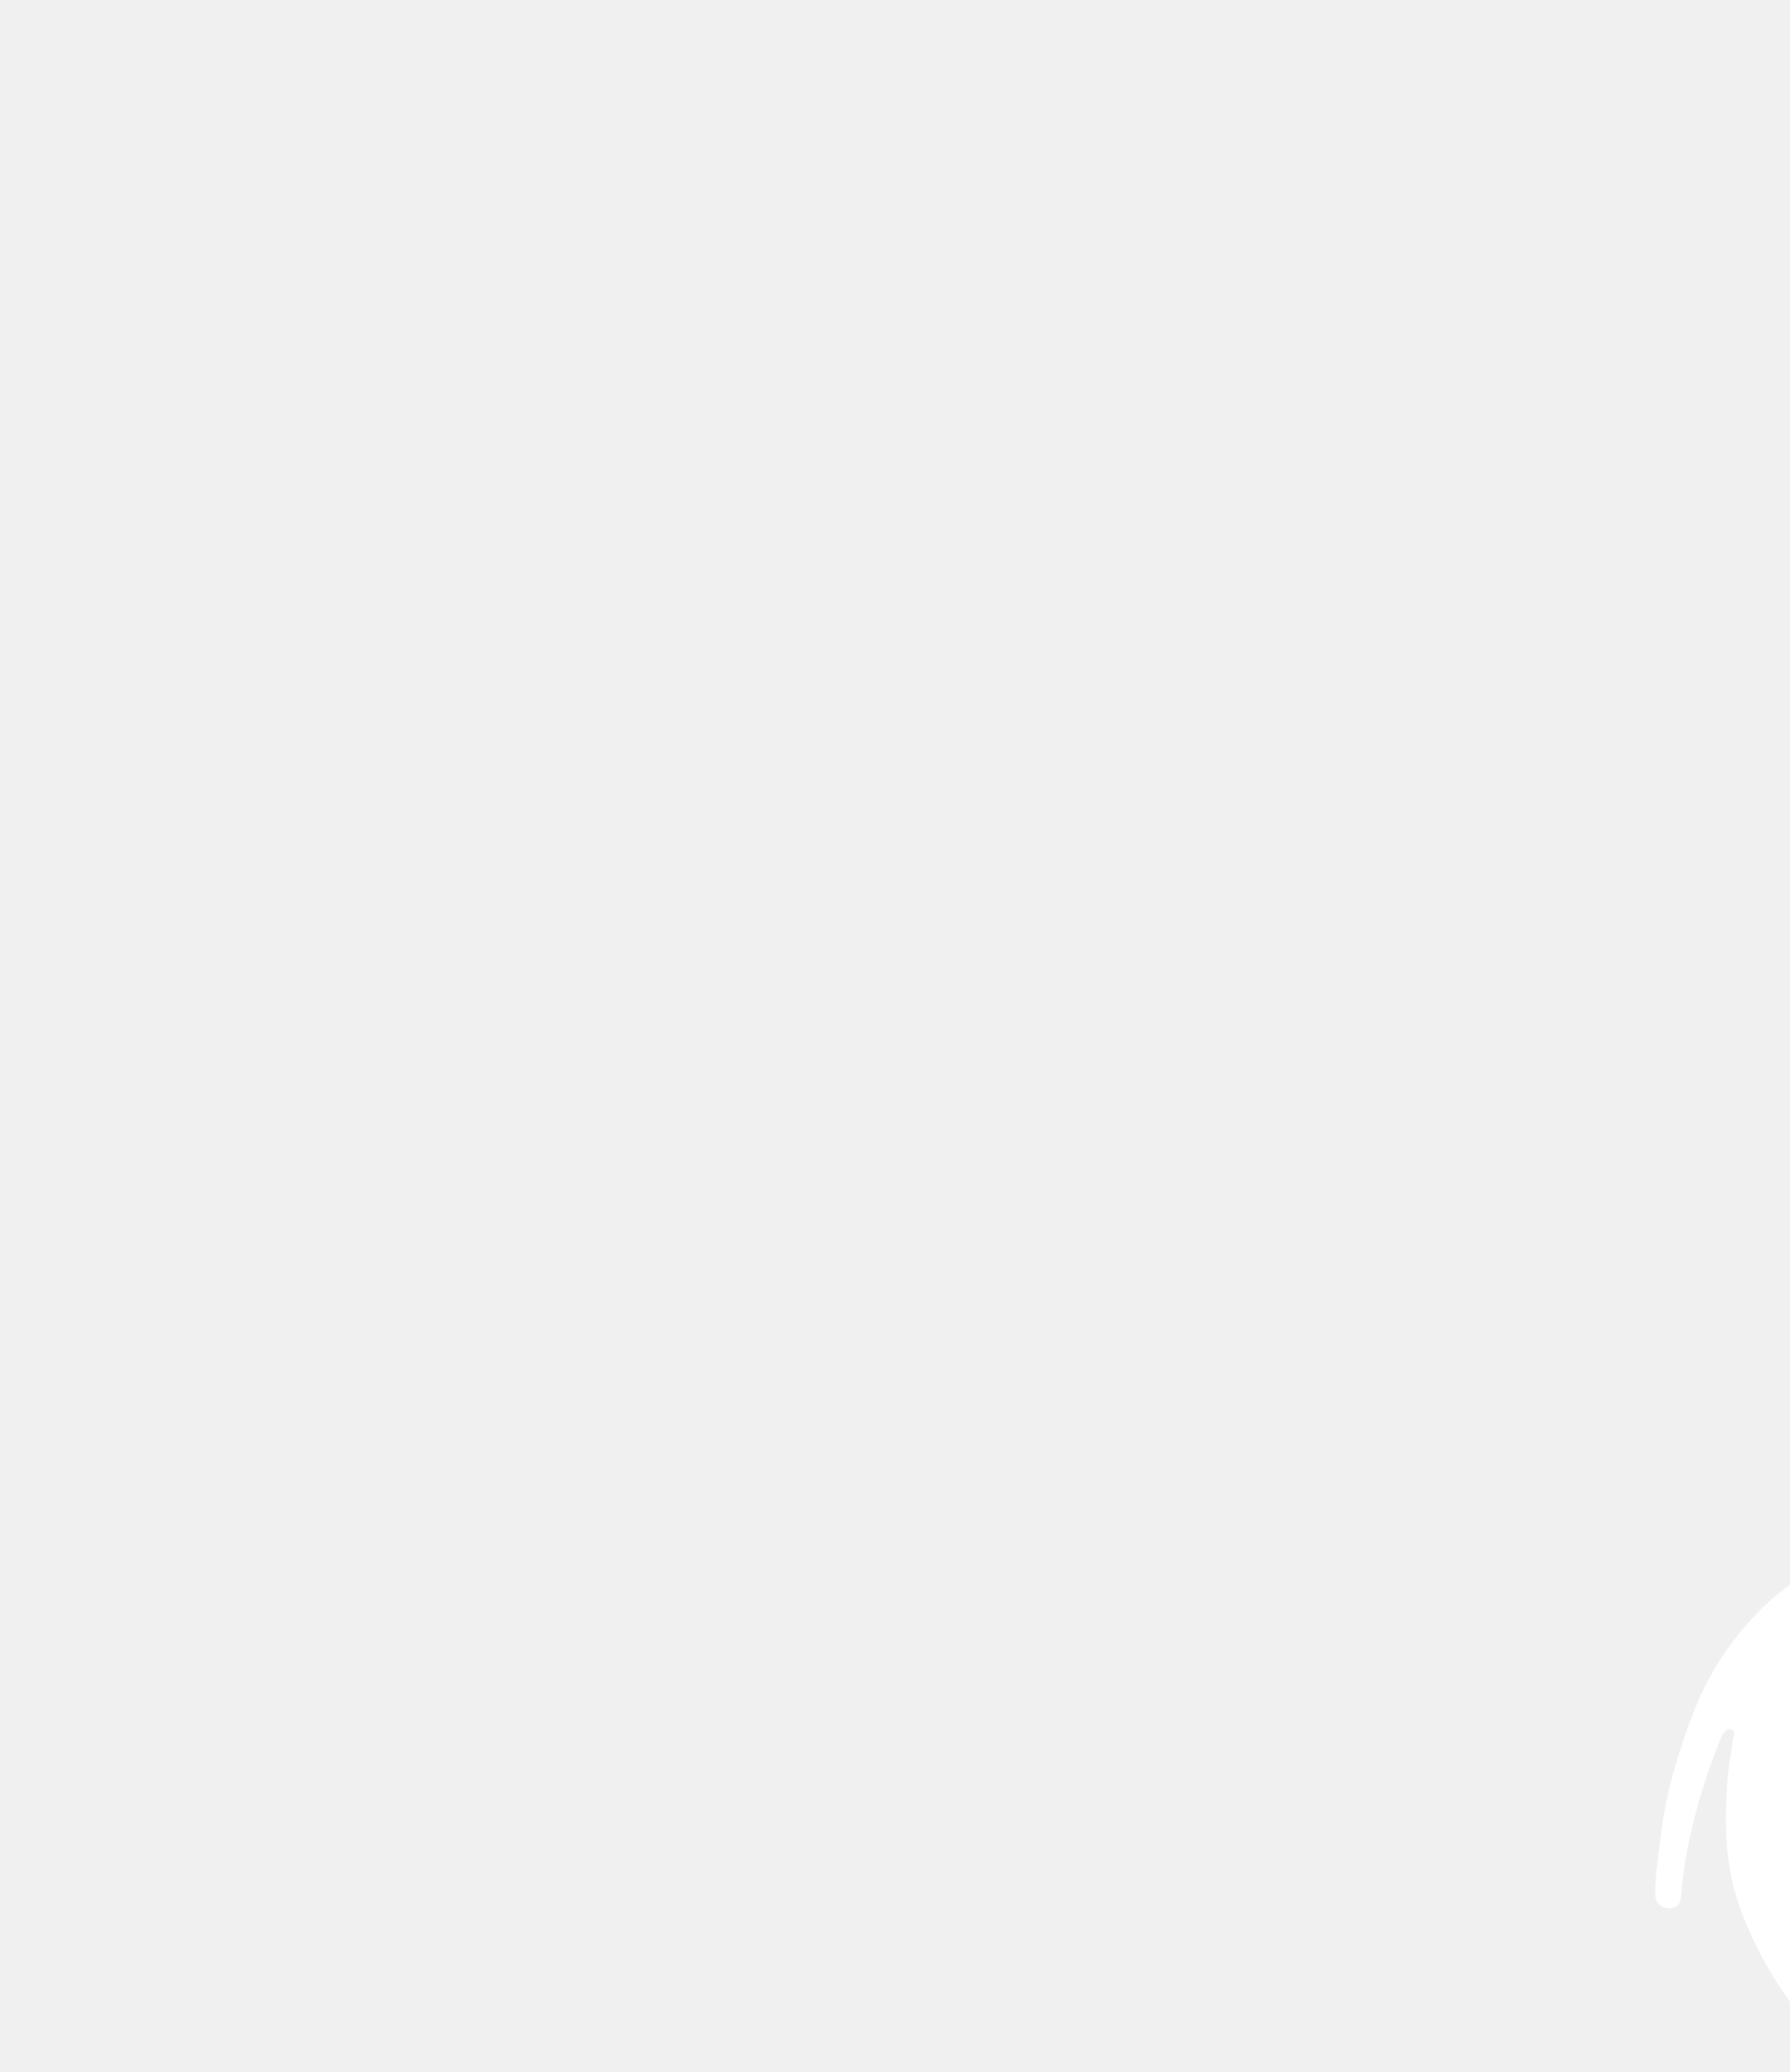
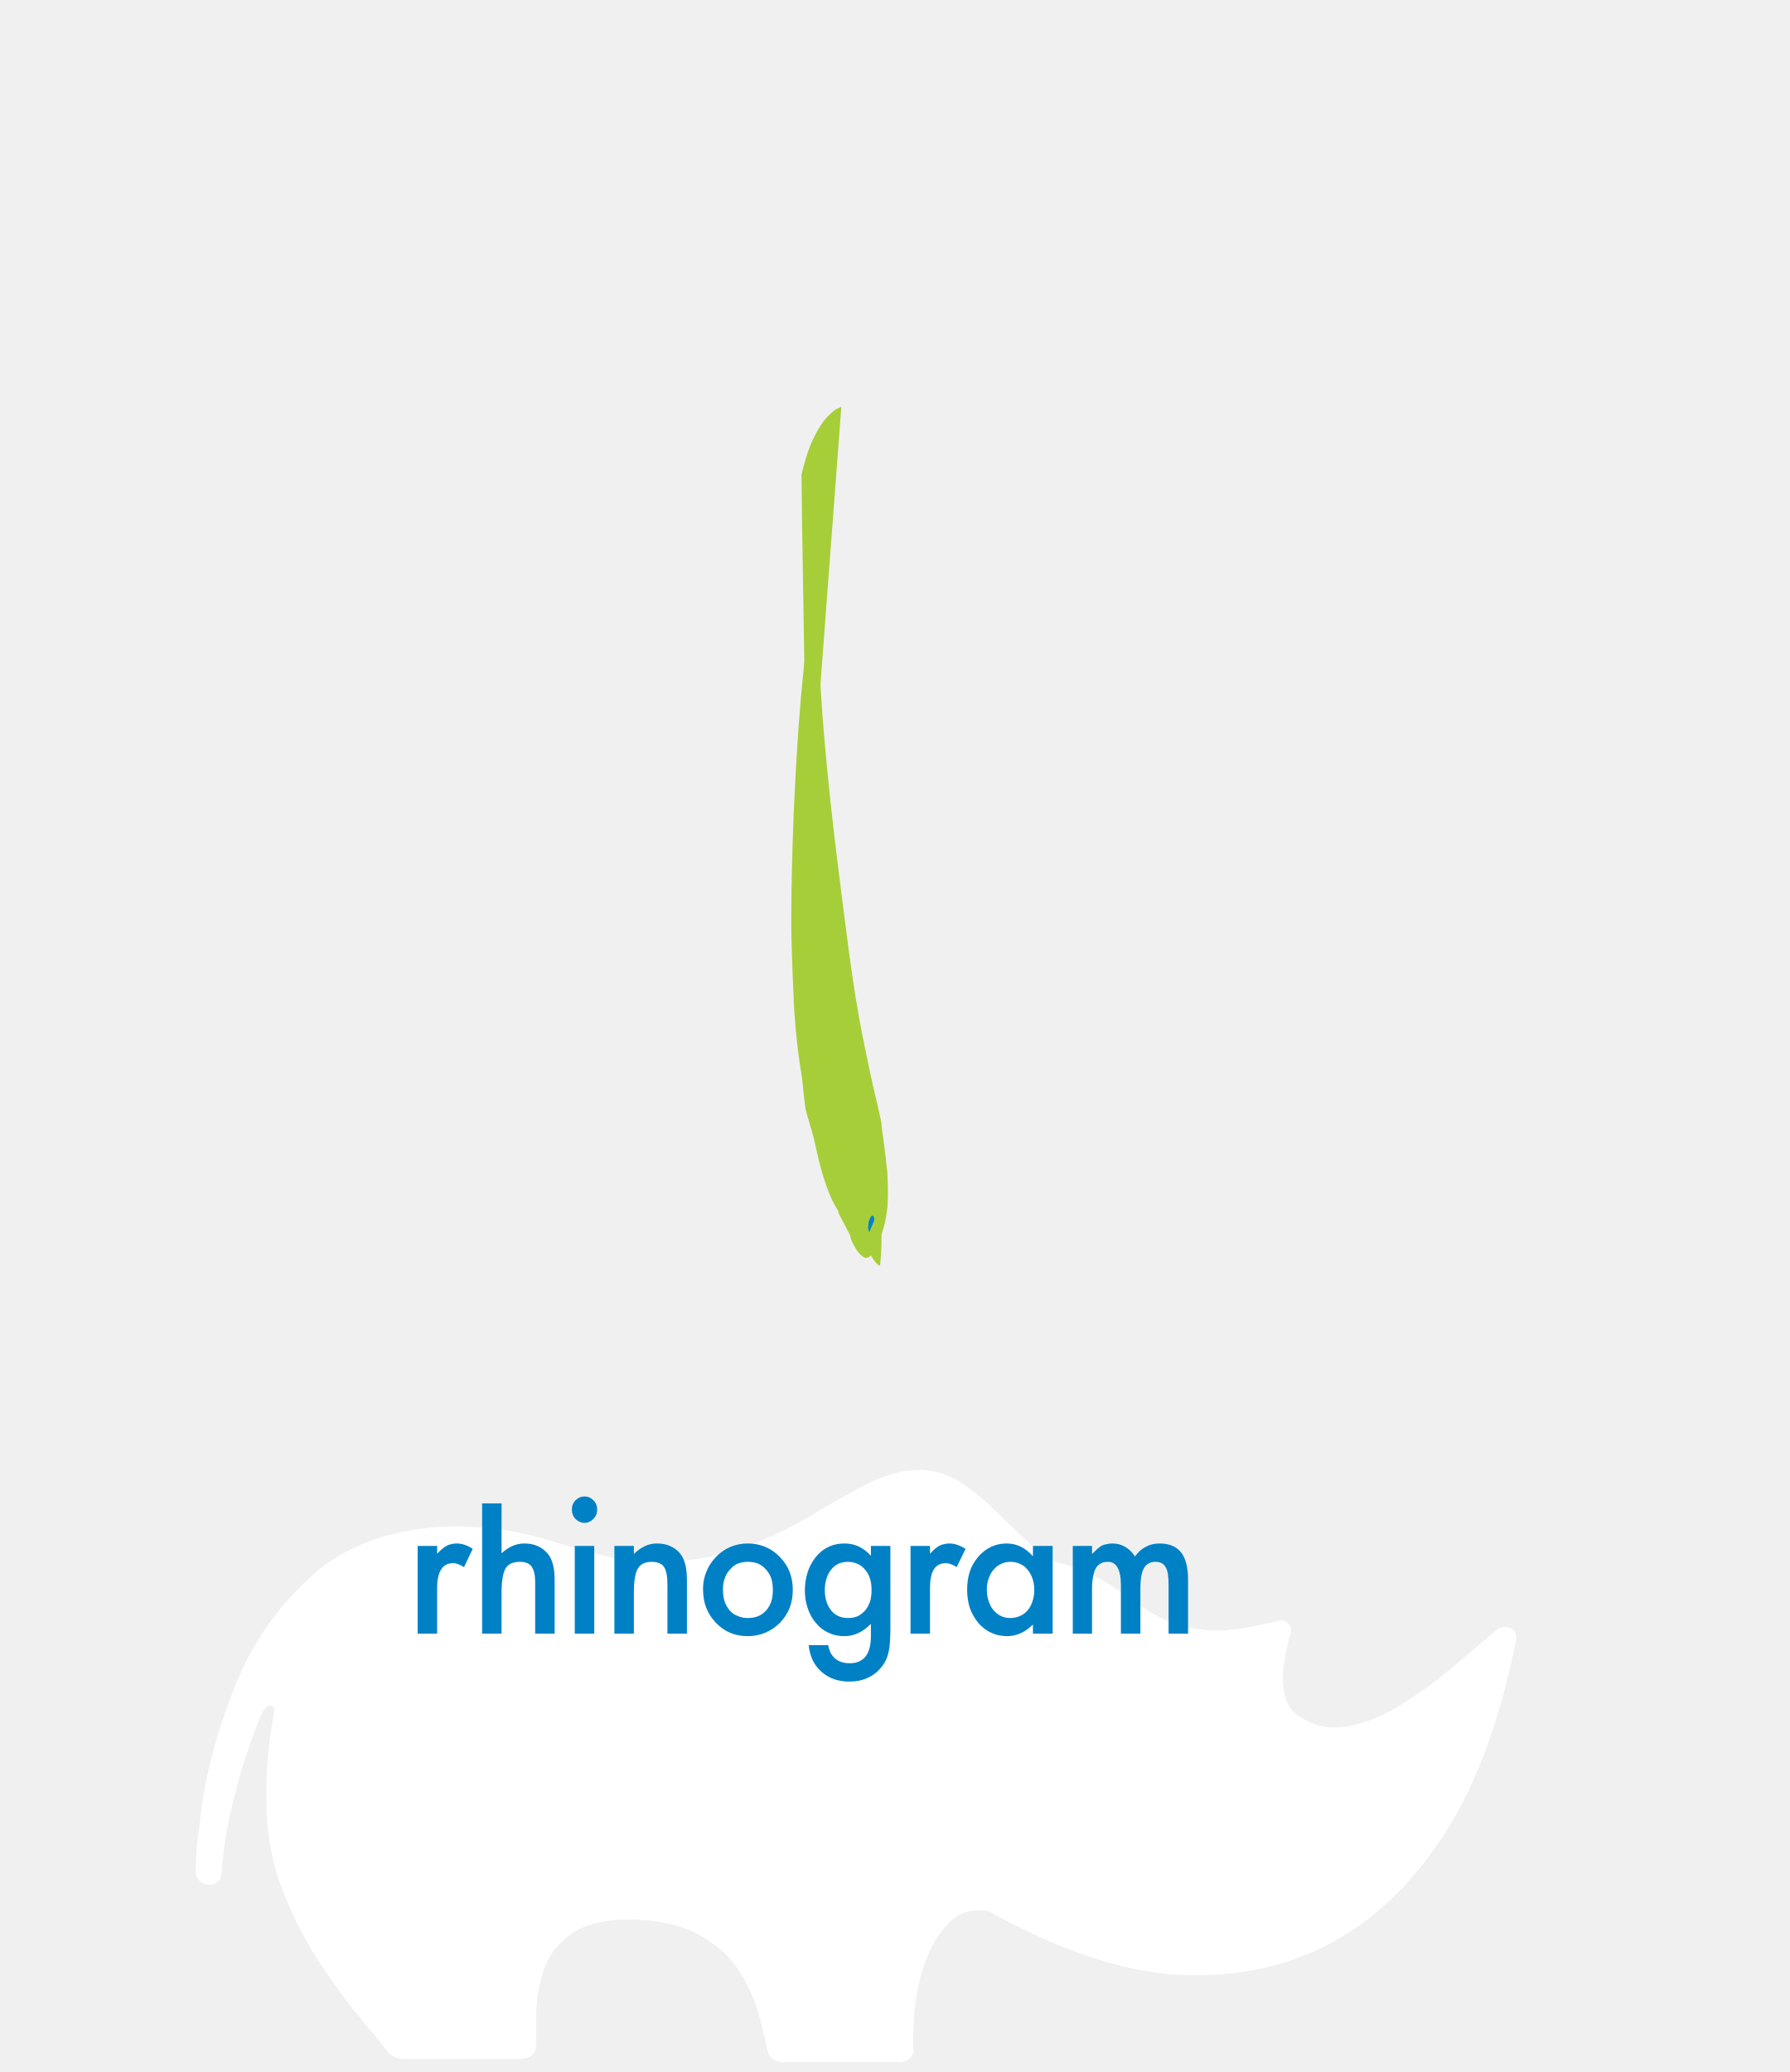
- <svg xmlns="http://www.w3.org/2000/svg" xmlns:xlink="http://www.w3.org/1999/xlink" version="1.1" preserveAspectRatio="none" x="0px" y="0px" width="760px" height="880px" viewBox="0 0 760 880">
+ <svg xmlns="http://www.w3.org/2000/svg" xmlns:xlink="http://www.w3.org/1999/xlink" version="1.1" preserveAspectRatio="none" x="0px" y="0px" width="760px" height="880px" viewBox="620 10 760 880">
  <defs>
    <g id="Symbol_6_0_Layer0_0_FILL">
      <path fill="#FFFFFF" stroke="none" d=" M 1336.05 565.75 Q 1325.55 541.3 1309.5 520 1293.45 498.7 1270.9 480.6 1253.5 473.35 1234.6 461.75 1215.75 450.15 1194.95 433.55 1158.6 403.8 1132.1 373.4 1105.65 343 1084.5 316.85 1063.35 290.7 1043 273.75 1022.65 256.75 998.6 253.85 997.45 253.75 996.2 253.65 995 253.55 993.8 253.55 993.15 253.5 992.55 253.5 991.95 253.5 991.3 253.5 959.55 254.5 927.35 274.3 895.15 294.05 858.65 320.1 822.2 346.1 777.65 365.85 733.1 385.65 676.65 386.65 637.3 386.25 609.55 378.7 581.85 371.15 557.05 361.15 532.25 351.2 501.65 343.65 471.1 336.05 426.1 335.65 319.7 339.05 255 407.7 190.3 476.35 157.4 569.65 124.5 662.95 113.4 740.3 L 105.25 803.55 103.4 824.55 103.05 838.5 Q 103.15 845.3 107.35 850.25 111.5 855.25 118.25 856.05 121 856.3 124.2 855.1 127.45 853.9 130.1 850.65 132.75 847.35 133.9 841.5 137.7 798.4 146.1 757.8 154.55 717.25 164.05 684.2 173.6 651.2 180.75 630.75 L 189.05 607.6 Q 190.1 604.75 191.95 601.85 193.75 598.85 196.15 597.15 198.55 595.45 201.25 596.4 205.05 597.95 204.85 601 204.7 604.05 203.65 608.35 200.8 623.9 197.9 644.25 195 664.65 193 691.3 191 718 190.95 752.5 191.7 814.5 208.75 870.05 225.75 925.65 249.7 971.3 273.6 1017 295.05 1049.35 316.45 1081.7 326.05 1097.2 329.25 1102.65 334.6 1105.7 339.95 1108.8 346.3 1108.85 L 487.25 1108.85 Q 494.65 1108.65 499.75 1103.9 504.85 1099.15 505.5 1091.8 506.1 1072.55 507.35 1042.15 508.6 1011.75 517.8 980.7 527 949.65 551.35 928.4 575.75 907.2 622.55 906.3 677.4 907.3 708.95 930.1 740.5 952.85 755.65 985.75 770.8 1018.6 776.4 1049.9 781.95 1081.15 784.75 1099.05 786.2 1105.55 791.05 1109.5 795.95 1113.5 802.55 1113.6 L 942.45 1113.6 Q 949.9 1113.4 954.8 1108.45 959.7 1103.5 959.85 1096.05 959.8 1059.9 964.85 1024.3 969.9 988.7 981.3 958.3 992.7 927.9 1011.6 907.35 1024.4 893.9 1041.95 893.15 1059.5 892.45 1083.1 901.85 1086.9 903.35 1091.1 904.9 1095.25 906.5 1099.7 908.2 1102.15 908.65 1104.4 909 1106.65 909.4 1108.65 909.75 1122.45 912.1 1136.1 913.9 1149.75 915.7 1163.5 915.75 1177.25 915.8 1191.45 912.95 1221.2 906.7 1246.05 894.95 1270.85 883.15 1291.7 865.45 1312.5 847.75 1330.3 823.75 1340.5 810.05 1346.65 797.6 1352.85 785.15 1356.4 772.25 1359.95 759.35 1362.2 744.35 1362.25 743.75 1362.35 743.2 L 1362.55 742.05 Q 1362.65 737.7 1362.9 734 L 1363.25 729.05 Q 1365.05 713.65 1364.35 699.95 1363.6 686.3 1361.55 672.7 1359.5 659.15 1357.2 644.1 1354.15 622.8 1348.95 603.25 1343.75 583.65 1336.05 565.75 Z" />
    </g>
    <g id="Symbol_3_0_Layer0_0_FILL">
      <path fill="#FFFFFF" stroke="none" d=" M 1465.55 478.95 Q 1466.15 473.85 1463.5 470.2 1460.85 466.55 1456.45 465.2 1452.05 463.85 1447.4 465.55 1436 470.25 1421.05 476.3 1406.1 482.4 1388.35 487.4 1366.75 493.45 1344.9 494.5 1323.05 495.55 1299.85 490.1 1276.7 484.65 1251.05 471.15 1247.3 469.7 1244.45 468.45 1241.6 467.2 1240.05 466.3 1221.55 456.15 1201.35 449.15 1181.15 442.1 1160.9 438.85 1143.2 436.05 1127.7 435.95 1112.25 435.9 1096.9 437.95 1081.5 439.95 1064.05 443.55 1046.3 447.1 1033.8 453.5 1021.35 459.9 1010.85 469.3 1000.35 478.65 988.65 491.2 982.15 498 974.2 508.15 966.25 518.25 959.65 529.2 953.1 540.15 950.7 549.4 948.65 557.8 946.7 566.3 944.75 574.8 942.9 583.4 940.3 595.35 937.95 607.3 935.65 619.25 933.75 631.1 931.15 646.7 928 662.65 924.85 678.65 922.7 694.7 920.55 710.75 921 726.6 921.4 740.4 922.2 751.9 923.05 763.4 926.05 774.5 929 785.55 935.85 798.05 L 936 798.35 Q 946.6 817.3 958.85 830.6 971.1 843.9 985.85 854.6 1000.6 865.25 1018.75 876.3 1023.8 879.4 1028.55 881.75 1033.25 884.1 1038.2 886.45 1041.05 887.3 1044.55 888.65 1048.05 890.05 1051.05 891.3 1054.05 892.55 1055.3 893.15 L 1056.3 893.55 Q 1057 893.9 1058 894.35 1063.75 895.45 1070 897.3 1076.3 899.2 1083.1 901.85 1106.65 911.2 1140.6 922.7 1174.55 934.2 1215.35 944 1256.2 953.75 1300.45 957.9 1344.7 962 1388.95 956.6 1465.15 946.5 1525.5 915.05 1585.8 883.6 1631.2 832.45 1676.6 781.3 1707.9 712.1 1724.45 675.15 1735.25 636.8 1746 598.4 1752.3 561.9 1758.55 525.4 1761.65 494 1764.75 462.6 1766 439.6 1766.2 430.95 1761.3 427.05 1756.4 423.1 1749.85 423.75 1743.25 424.4 1738.5 429.45 1717.05 454.2 1688.35 487.3 1659.7 520.4 1626.5 549.4 1593.3 578.4 1558.3 590.75 1523.35 603.15 1489.4 586.45 1477.35 579.75 1471.35 567 1465.3 554.2 1463.6 538.45 1461.9 522.7 1462.8 507.05 1463.75 491.4 1465.55 478.95 Z" />
    </g>
    <g id="Symbol_5_0_Layer0_0_FILL">
-       <path fill="#0987CD" stroke="none" d=" M 1005.65 543.5 L 1001.25 543.5 1001.25 545.8 Q 999.95 544.35 998.5 543.65 997.05 542.95 995.4 542.95 993.5 542.95 991.9 543.7 990.3 544.45 989.05 545.9 987.8 547.35 987.15 549.2 986.55 551.05 986.55 553.25 986.55 555.5 987.15 557.35 987.8 559.2 989.05 560.7 990.35 562.2 991.95 562.9 993.55 563.65 995.5 563.65 997.05 563.65 998.5 563 999.95 562.35 1001.25 561.05 L 1001.25 563.1 1005.65 563.1 1005.65 543.5 M 1001.55 553.35 Q 1001.55 554.7 1001.15 555.85 1000.8 557 1000.05 557.9 999.3 558.75 998.35 559.15 997.35 559.6 996.15 559.6 995.05 559.6 994.1 559.15 993.15 558.7 992.4 557.8 991.7 556.95 991.35 555.8 990.95 554.65 990.95 553.25 990.95 551.9 991.35 550.8 991.7 549.7 992.45 548.8 993.2 547.95 994.15 547.5 995.1 547.05 996.2 547.05 997.4 547.05 998.35 547.5 999.3 547.9 1000.05 548.8 1000.8 549.7 1001.15 550.8 1001.55 551.95 1001.55 553.35 M 980.35 543.45 Q 979.9 543.7 979.35 544.15 978.85 544.6 978.25 545.25 L 978.25 543.5 973.9 543.5 973.9 563.1 978.25 563.1 978.25 552.95 Q 978.25 550.15 979.1 548.75 980 547.35 981.8 547.35 982.35 547.35 982.95 547.6 983.6 547.8 984.2 548.25 L 986.2 544.15 Q 985.25 543.55 984.35 543.25 983.45 542.95 982.6 542.95 981.95 542.95 981.4 543.1 980.85 543.2 980.35 543.45 M 1016.6 543.45 Q 1016.15 543.7 1015.65 544.15 1015.1 544.65 1014.45 545.3 L 1014.45 543.5 1010.15 543.5 1010.15 563.1 1014.45 563.1 1014.45 553 Q 1014.45 551.45 1014.7 550.3 1014.9 549.2 1015.3 548.45 1015.75 547.75 1016.4 547.4 1017.05 547.05 1018 547.05 1019.45 547.05 1020.15 548.35 1020.9 549.65 1020.9 552.25 L 1020.9 563.1 1025.25 563.1 1025.25 553 Q 1025.25 551.4 1025.45 550.3 1025.65 549.15 1026.05 548.45 1026.45 547.75 1027.1 547.4 1027.75 547.05 1028.65 547.05 1029.45 547.05 1030 547.35 1030.55 547.65 1030.9 548.25 1031.25 548.8 1031.4 549.8 1031.55 550.8 1031.55 552.2 L 1031.55 563.1 1035.9 563.1 1035.9 551 Q 1035.9 546.95 1034.35 544.95 1032.75 542.95 1029.55 542.95 1027.8 542.95 1026.45 543.7 1025.05 544.4 1024.05 545.85 1023.1 544.4 1021.85 543.7 1020.6 542.95 1019 542.95 1018.3 542.95 1017.7 543.1 1017.1 543.2 1016.6 543.45 M 920.15 543.5 Q 918.9 542.95 917.25 542.95 915.8 542.95 914.55 543.55 913.25 544.15 912.1 545.3 L 912.1 543.5 907.75 543.5 907.75 563.1 912.1 563.1 912.1 553.65 Q 912.1 551.8 912.35 550.55 912.55 549.25 913 548.55 913.45 547.8 914.25 547.4 915 547.05 916.05 547.05 917.05 547.05 917.75 547.35 918.45 547.6 918.8 548.15 919.2 548.7 919.4 549.7 919.6 550.7 919.6 552.15 L 919.6 563.1 923.95 563.1 923.95 551.1 Q 923.95 549 923.55 547.5 923.15 546.05 922.35 545.1 921.45 544.05 920.15 543.5 M 903.25 543.5 L 898.9 543.5 898.9 563.1 903.25 563.1 903.25 543.5 M 900 538.1 Q 900.5 538.35 901.1 538.35 901.65 538.35 902.15 538.1 902.65 537.9 903.05 537.45 903.5 537.05 903.7 536.5 903.9 536 903.9 535.4 903.9 534.75 903.7 534.25 903.5 533.75 903.05 533.3 902.65 532.9 902.15 532.65 901.65 532.45 901.05 532.45 900.5 532.45 900 532.65 899.5 532.9 899.05 533.3 898.65 533.75 898.45 534.25 898.25 534.75 898.25 535.35 898.25 536 898.45 536.5 898.65 537.05 899.05 537.45 899.5 537.9 900 538.1 M 941.45 543.7 Q 939.65 542.95 937.55 542.95 935.5 542.95 933.7 543.7 931.9 544.45 930.45 545.95 929 547.45 928.3 549.25 927.55 551.05 927.55 553.15 927.55 555.4 928.25 557.3 929 559.15 930.4 560.65 931.85 562.15 933.6 562.9 935.4 563.65 937.5 563.65 939.6 563.65 941.4 562.9 943.25 562.15 944.7 560.7 946.15 559.2 946.9 557.35 947.6 555.5 947.6 553.3 947.6 551.15 946.9 549.3 946.15 547.45 944.7 545.95 943.25 544.45 941.45 543.7 M 943.15 553.35 Q 943.15 554.75 942.8 555.9 942.4 557.05 941.65 557.9 940.9 558.75 939.85 559.2 938.85 559.6 937.55 559.6 936.3 559.6 935.3 559.15 934.25 558.75 933.5 557.9 932.75 557 932.35 555.85 932 554.7 932 553.25 932 551.85 932.4 550.75 932.75 549.65 933.55 548.8 934.3 547.9 935.3 547.45 936.35 547.05 937.55 547.05 938.85 547.05 939.85 547.45 940.85 547.9 941.65 548.8 942.4 549.65 942.8 550.75 943.15 551.9 943.15 553.35 M 962.4 543.65 Q 960.9 542.95 959.15 542.95 957.1 542.95 955.5 543.75 953.85 544.55 952.6 546.15 951.45 547.65 950.9 549.45 950.3 551.3 950.3 553.4 950.3 555.6 950.95 557.45 951.55 559.3 952.8 560.75 954 562.2 955.6 562.9 957.15 563.65 959.1 563.65 960.8 563.65 962.25 562.95 963.75 562.25 965.05 560.9 L 965.05 563.65 Q 965.05 566.65 963.85 568.2 962.65 569.7 960.3 569.7 959 569.7 958 569.25 957 568.8 956.35 567.85 956.05 567.5 955.85 566.9 955.65 566.35 955.5 565.65 L 951.15 565.65 Q 951.35 567.55 952.05 569.05 952.8 570.55 954.05 571.65 955.25 572.7 956.8 573.25 958.35 573.8 960.25 573.8 962.5 573.8 964.25 573 966 572.25 967.25 570.75 967.95 569.95 968.4 569 968.85 568.05 969.05 566.95 969.15 566.55 969.2 566.05 969.25 565.6 969.3 565.05 969.35 564.55 969.35 563.95 969.4 563.3 969.4 562.6 L 969.4 543.5 965.05 543.5 965.05 545.7 Q 963.85 544.35 962.4 543.65 M 965.2 553.35 Q 965.2 554.7 964.9 555.8 964.55 556.85 963.9 557.75 963.15 558.65 962.2 559.15 961.2 559.6 959.95 559.6 958.7 559.6 957.75 559.15 956.75 558.7 956.05 557.75 955.4 556.9 955.1 555.8 954.75 554.7 954.75 553.35 954.75 552 955.1 550.9 955.4 549.8 956.05 548.95 956.75 548 957.75 547.5 958.7 547.05 959.95 547.05 961.1 547.05 962.05 547.5 963 547.9 963.75 548.8 964.5 549.65 964.85 550.8 965.2 551.9 965.2 553.35 M 887.65 542.95 Q 886.25 542.95 885 543.5 883.7 544.05 882.55 545.15 L 882.55 534 878.2 534 878.2 563.1 882.55 563.1 882.55 553.6 Q 882.55 551.8 882.8 550.55 883 549.25 883.45 548.5 883.9 547.8 884.7 547.4 885.55 547.05 886.65 547.05 887.55 547.05 888.2 547.3 888.85 547.55 889.25 548.1 889.65 548.65 889.85 549.5 890.05 550.35 890.05 551.5 L 890.05 563.1 894.4 563.1 894.4 551.1 Q 894.4 549.05 894 547.55 893.6 546.05 892.75 545.1 891.8 544.05 890.55 543.5 889.25 542.95 887.65 542.95 M 868.15 543.5 L 863.8 543.5 863.8 563.1 868.15 563.1 868.15 552.95 Q 868.15 550.15 869.05 548.75 869.95 547.35 871.7 547.35 872.3 547.35 872.9 547.6 873.5 547.8 874.15 548.25 L 876.1 544.15 Q 875.2 543.55 874.3 543.25 873.4 542.95 872.5 542.95 871.85 542.95 871.3 543.1 870.75 543.2 870.3 543.45 869.8 543.7 869.3 544.15 868.75 544.6 868.15 545.25 L 868.15 543.5 Z" />
+       <path fill="#0081c6" stroke="none" d=" M 1005.65 543.5 L 1001.25 543.5 1001.25 545.8 Q 999.95 544.35 998.5 543.65 997.05 542.95 995.4 542.95 993.5 542.95 991.9 543.7 990.3 544.45 989.05 545.9 987.8 547.35 987.15 549.2 986.55 551.05 986.55 553.25 986.55 555.5 987.15 557.35 987.8 559.2 989.05 560.7 990.35 562.2 991.95 562.9 993.55 563.65 995.5 563.65 997.05 563.65 998.5 563 999.95 562.35 1001.25 561.05 L 1001.25 563.1 1005.65 563.1 1005.65 543.5 M 1001.55 553.35 Q 1001.55 554.7 1001.15 555.85 1000.8 557 1000.05 557.9 999.3 558.75 998.35 559.15 997.35 559.6 996.15 559.6 995.05 559.6 994.1 559.15 993.15 558.7 992.4 557.8 991.7 556.95 991.35 555.8 990.95 554.65 990.95 553.25 990.95 551.9 991.35 550.8 991.7 549.7 992.45 548.8 993.2 547.95 994.15 547.5 995.1 547.05 996.2 547.05 997.4 547.05 998.35 547.5 999.3 547.9 1000.05 548.8 1000.8 549.7 1001.15 550.8 1001.55 551.95 1001.55 553.35 M 980.35 543.45 Q 979.9 543.7 979.35 544.15 978.85 544.6 978.25 545.25 L 978.25 543.5 973.9 543.5 973.9 563.1 978.25 563.1 978.25 552.95 Q 978.25 550.15 979.1 548.75 980 547.35 981.8 547.35 982.35 547.35 982.95 547.6 983.6 547.8 984.2 548.25 L 986.2 544.15 Q 985.25 543.55 984.35 543.25 983.45 542.95 982.6 542.95 981.95 542.95 981.4 543.1 980.85 543.2 980.35 543.45 M 1016.6 543.45 Q 1016.15 543.7 1015.65 544.15 1015.1 544.65 1014.45 545.3 L 1014.45 543.5 1010.15 543.5 1010.15 563.1 1014.45 563.1 1014.45 553 Q 1014.45 551.45 1014.7 550.3 1014.9 549.2 1015.3 548.45 1015.75 547.75 1016.4 547.4 1017.05 547.05 1018 547.05 1019.45 547.05 1020.15 548.35 1020.9 549.65 1020.9 552.25 L 1020.9 563.1 1025.25 563.1 1025.25 553 Q 1025.25 551.4 1025.45 550.3 1025.65 549.15 1026.05 548.45 1026.45 547.75 1027.1 547.4 1027.75 547.05 1028.65 547.05 1029.45 547.05 1030 547.35 1030.55 547.65 1030.9 548.25 1031.25 548.8 1031.4 549.8 1031.55 550.8 1031.55 552.2 L 1031.55 563.1 1035.9 563.1 1035.9 551 Q 1035.9 546.95 1034.35 544.95 1032.75 542.95 1029.55 542.95 1027.8 542.95 1026.45 543.7 1025.05 544.4 1024.05 545.85 1023.1 544.4 1021.85 543.7 1020.6 542.95 1019 542.95 1018.3 542.95 1017.7 543.1 1017.1 543.2 1016.6 543.45 M 920.15 543.5 Q 918.9 542.95 917.25 542.95 915.8 542.95 914.55 543.55 913.25 544.15 912.1 545.3 L 912.1 543.5 907.75 543.5 907.75 563.1 912.1 563.1 912.1 553.65 Q 912.1 551.8 912.35 550.55 912.55 549.25 913 548.55 913.45 547.8 914.25 547.4 915 547.05 916.05 547.05 917.05 547.05 917.75 547.35 918.45 547.6 918.8 548.15 919.2 548.7 919.4 549.7 919.6 550.7 919.6 552.15 L 919.6 563.1 923.95 563.1 923.95 551.1 Q 923.95 549 923.55 547.5 923.15 546.05 922.35 545.1 921.45 544.05 920.15 543.5 M 903.25 543.5 L 898.9 543.5 898.9 563.1 903.25 563.1 903.25 543.5 M 900 538.1 Q 900.5 538.35 901.1 538.35 901.65 538.35 902.15 538.1 902.65 537.9 903.05 537.45 903.5 537.05 903.7 536.5 903.9 536 903.9 535.4 903.9 534.75 903.7 534.25 903.5 533.75 903.05 533.3 902.65 532.9 902.15 532.65 901.65 532.45 901.05 532.45 900.5 532.45 900 532.65 899.5 532.9 899.05 533.3 898.65 533.75 898.45 534.25 898.25 534.75 898.25 535.35 898.25 536 898.45 536.5 898.65 537.05 899.05 537.45 899.5 537.9 900 538.1 M 941.45 543.7 Q 939.65 542.95 937.55 542.95 935.5 542.95 933.7 543.7 931.9 544.45 930.45 545.95 929 547.45 928.3 549.25 927.55 551.05 927.55 553.15 927.55 555.4 928.25 557.3 929 559.15 930.4 560.65 931.85 562.15 933.6 562.9 935.4 563.65 937.5 563.65 939.6 563.65 941.4 562.9 943.25 562.15 944.7 560.7 946.15 559.2 946.9 557.35 947.6 555.5 947.6 553.3 947.6 551.15 946.9 549.3 946.15 547.45 944.7 545.95 943.25 544.45 941.45 543.7 M 943.15 553.35 Q 943.15 554.75 942.8 555.9 942.4 557.05 941.65 557.9 940.9 558.75 939.85 559.2 938.85 559.6 937.55 559.6 936.3 559.6 935.3 559.15 934.25 558.75 933.5 557.9 932.75 557 932.35 555.85 932 554.7 932 553.25 932 551.85 932.4 550.75 932.75 549.65 933.55 548.8 934.3 547.9 935.3 547.45 936.35 547.05 937.55 547.05 938.85 547.05 939.85 547.45 940.85 547.9 941.65 548.8 942.4 549.65 942.8 550.75 943.15 551.9 943.15 553.35 M 962.4 543.65 Q 960.9 542.95 959.15 542.95 957.1 542.95 955.5 543.75 953.85 544.55 952.6 546.15 951.45 547.65 950.9 549.45 950.3 551.3 950.3 553.4 950.3 555.6 950.95 557.45 951.55 559.3 952.8 560.75 954 562.2 955.6 562.9 957.15 563.65 959.1 563.65 960.8 563.65 962.25 562.95 963.75 562.25 965.05 560.9 L 965.05 563.65 Q 965.05 566.65 963.85 568.2 962.65 569.7 960.3 569.7 959 569.7 958 569.25 957 568.8 956.35 567.85 956.05 567.5 955.85 566.9 955.65 566.35 955.5 565.65 L 951.15 565.65 Q 951.35 567.55 952.05 569.05 952.8 570.55 954.05 571.65 955.25 572.7 956.8 573.25 958.35 573.8 960.25 573.8 962.5 573.8 964.25 573 966 572.25 967.25 570.75 967.95 569.95 968.4 569 968.85 568.05 969.05 566.95 969.15 566.55 969.2 566.05 969.25 565.6 969.3 565.05 969.35 564.55 969.35 563.95 969.4 563.3 969.4 562.6 L 969.4 543.5 965.05 543.5 965.05 545.7 Q 963.85 544.35 962.4 543.65 M 965.2 553.35 Q 965.2 554.7 964.9 555.8 964.55 556.85 963.9 557.75 963.15 558.65 962.2 559.15 961.2 559.6 959.95 559.6 958.7 559.6 957.75 559.15 956.75 558.7 956.05 557.75 955.4 556.9 955.1 555.8 954.75 554.7 954.75 553.35 954.75 552 955.1 550.9 955.4 549.8 956.05 548.95 956.75 548 957.75 547.5 958.7 547.05 959.95 547.05 961.1 547.05 962.05 547.5 963 547.9 963.75 548.8 964.5 549.65 964.85 550.8 965.2 551.9 965.2 553.35 M 887.65 542.95 Q 886.25 542.95 885 543.5 883.7 544.05 882.55 545.15 L 882.55 534 878.2 534 878.2 563.1 882.55 563.1 882.55 553.6 Q 882.55 551.8 882.8 550.55 883 549.25 883.45 548.5 883.9 547.8 884.7 547.4 885.55 547.05 886.65 547.05 887.55 547.05 888.2 547.3 888.85 547.55 889.25 548.1 889.65 548.65 889.85 549.5 890.05 550.35 890.05 551.5 L 890.05 563.1 894.4 563.1 894.4 551.1 Q 894.4 549.05 894 547.55 893.6 546.05 892.75 545.1 891.8 544.05 890.55 543.5 889.25 542.95 887.65 542.95 M 868.15 543.5 L 863.8 543.5 863.8 563.1 868.15 563.1 868.15 552.95 Q 868.15 550.15 869.05 548.75 869.95 547.35 871.7 547.35 872.3 547.35 872.9 547.6 873.5 547.8 874.15 548.25 L 876.1 544.15 Q 875.2 543.55 874.3 543.25 873.4 542.95 872.5 542.95 871.85 542.95 871.3 543.1 870.75 543.2 870.3 543.45 869.8 543.7 869.3 544.15 868.75 544.6 868.15 545.25 L 868.15 543.5 Z" />
    </g>
    <g id="Symbol_14_0_Layer0_0_FILL">
-       <path fill="#AED044" stroke="none" d=" M 1347.85 394.9 L 1345.5 392.95 1339.25 392.85 Q 1331.95 395.05 1324.95 397.05 1317.95 399.05 1311.6 400.4 1311.3 400.45 1311.05 400.5 1310.75 400.55 1310.45 400.6 1228.85 423 1141.25 431.85 1053.65 440.7 962.85 439.65 922.1 441.25 881.05 441.2 840 441.15 799 438.95 792.9 438.6 786.85 438.25 780.75 437.85 774.7 437.4 772.15 437.2 769.55 437 766.95 436.8 764.35 436.6 756.4 435.95 748.25 435.2 740.1 434.4 731.85 433.45 729.25 433.95 726.35 435.1 723.45 436.25 722.1 438.35 721.6 438.55 721.25 439 L 720.8 439.6 Q 715.05 447.65 719.5 454.25 723.9 460.85 734.3 466 744.65 471.15 756.7 474.85 762.2 477.55 768.9 479.95 775.6 482.35 782.9 484.45 781.55 484.95 779.75 485.75 778 486.55 776.6 487.45 775.6 488.05 774.65 488.6 773.75 489.2 772.85 489.8 772.75 490.05 772.45 490.2 L 772.1 490.4 Q 766.5 496.55 771.2 502.95 775.9 509.4 785.85 515.05 800.5 526.25 826.15 533.7 851.85 541.2 878.8 545.6 905.8 550 924.3 552.05 932.35 553 940.1 553.6 947.85 554.2 955.35 554.5 954.65 557.85 955.7 561.45 956.8 565.05 959.2 568.85 960.05 570.25 961.1 571.6 962.1 572.95 963.2 574.25 975.85 583.95 994.1 588.45 1012.3 592.95 1031.6 594.55 1050.95 596.15 1066.9 597.15 1066.9 598.4 1067.35 599.6 1067.85 600.8 1068.35 601.65 1077 614.15 1091.65 619.05 1106.3 623.95 1121.9 624.3 1139.05 625.05 1157.6 623.55 1176.1 622.05 1195.1 618.75 1198.75 617.4 1202.4 616.1 1206 614.75 1209.65 613.4 1222.3 608.6 1234.75 603.65 1247.15 598.7 1259.3 593.7 1264.35 591.6 1269.35 589.5 1274.35 587.45 1279.3 585.35 1280.9 584.7 1282.45 584.05 1284 583.35 1285.6 582.7 1290.1 580.75 1294.65 578.65 1299.2 576.6 1303.75 574.45 1314.25 569.5 1324.5 564.1 1334.75 558.7 1344.55 552.9 1345.95 552.1 1347.25 551.25 1348.6 550.45 1349.95 549.65 1350.1 549.55 1350.25 549.45 L 1350.55 549.25 Q 1350.5 549.1 1350.45 548.95 1350.4 548.8 1350.3 548.7 1350.15 548.6 1349.95 548.5 1349.8 548.4 1349.6 548.35 1348.35 544.2 1347 540.3 1345.65 536.4 1345.25 534.85 1337.45 506.15 1326.7 477.65 1315.95 449.15 1307.2 420.35 1307.05 419.85 1306.85 418.8 1306.65 417.75 1306.25 416.4 1315.1 413.45 1323.15 410.15 1331.2 406.8 1338.35 403.15 L 1345.7 398.45 1347.85 394.9 M 796.3 497.5 L 795.8 497.2 Q 795.6 497.05 795.35 496.9 795.4 496.7 795.45 496.55 795.5 496.35 795.55 496.15 795.75 496.5 795.9 496.85 796.1 497.15 796.3 497.5 M 776.95 502.4 Q 777 502.55 777 502.7 775.95 501.7 775.2 500.65 774.45 499.65 774.05 498.6 774.65 499.5 775.35 500.35 776.1 501.2 776.85 502.05 776.9 502.2 776.95 502.4 Z" />
+       <path fill="#a6ce38" stroke="none" d=" M 1347.85 394.9 L 1345.5 392.95 1339.25 392.85 Q 1331.95 395.05 1324.95 397.05 1317.95 399.05 1311.6 400.4 1311.3 400.45 1311.05 400.5 1310.75 400.55 1310.45 400.6 1228.85 423 1141.25 431.85 1053.65 440.7 962.85 439.65 922.1 441.25 881.05 441.2 840 441.15 799 438.95 792.9 438.6 786.85 438.25 780.75 437.85 774.7 437.4 772.15 437.2 769.55 437 766.95 436.8 764.35 436.6 756.4 435.95 748.25 435.2 740.1 434.4 731.85 433.45 729.25 433.95 726.35 435.1 723.45 436.25 722.1 438.35 721.6 438.55 721.25 439 L 720.8 439.6 Q 715.05 447.65 719.5 454.25 723.9 460.85 734.3 466 744.65 471.15 756.7 474.85 762.2 477.55 768.9 479.95 775.6 482.35 782.9 484.45 781.55 484.95 779.75 485.75 778 486.55 776.6 487.45 775.6 488.05 774.65 488.6 773.75 489.2 772.85 489.8 772.75 490.05 772.45 490.2 L 772.1 490.4 Q 766.5 496.55 771.2 502.95 775.9 509.4 785.85 515.05 800.5 526.25 826.15 533.7 851.85 541.2 878.8 545.6 905.8 550 924.3 552.05 932.35 553 940.1 553.6 947.85 554.2 955.35 554.5 954.65 557.85 955.7 561.45 956.8 565.05 959.2 568.85 960.05 570.25 961.1 571.6 962.1 572.95 963.2 574.25 975.85 583.95 994.1 588.45 1012.3 592.95 1031.6 594.55 1050.95 596.15 1066.9 597.15 1066.9 598.4 1067.35 599.6 1067.85 600.8 1068.35 601.65 1077 614.15 1091.65 619.05 1106.3 623.95 1121.9 624.3 1139.05 625.05 1157.6 623.55 1176.1 622.05 1195.1 618.75 1198.75 617.4 1202.4 616.1 1206 614.75 1209.65 613.4 1222.3 608.6 1234.75 603.65 1247.15 598.7 1259.3 593.7 1264.35 591.6 1269.35 589.5 1274.35 587.45 1279.3 585.35 1280.9 584.7 1282.45 584.05 1284 583.35 1285.6 582.7 1290.1 580.75 1294.65 578.65 1299.2 576.6 1303.75 574.45 1314.25 569.5 1324.5 564.1 1334.75 558.7 1344.55 552.9 1345.95 552.1 1347.25 551.25 1348.6 550.45 1349.95 549.65 1350.1 549.55 1350.25 549.45 L 1350.55 549.25 Q 1350.5 549.1 1350.45 548.95 1350.4 548.8 1350.3 548.7 1350.15 548.6 1349.95 548.5 1349.8 548.4 1349.6 548.35 1348.35 544.2 1347 540.3 1345.65 536.4 1345.25 534.85 1337.45 506.15 1326.7 477.65 1315.95 449.15 1307.2 420.35 1307.05 419.85 1306.85 418.8 1306.65 417.75 1306.25 416.4 1315.1 413.45 1323.15 410.15 1331.2 406.8 1338.35 403.15 L 1345.7 398.45 1347.85 394.9 M 796.3 497.5 L 795.8 497.2 Q 795.6 497.05 795.35 496.9 795.4 496.7 795.45 496.55 795.5 496.35 795.55 496.15 795.75 496.5 795.9 496.85 796.1 497.15 796.3 497.5 M 776.95 502.4 Q 777 502.55 777 502.7 775.95 501.7 775.2 500.65 774.45 499.65 774.05 498.6 774.65 499.5 775.35 500.35 776.1 501.2 776.85 502.05 776.9 502.2 776.95 502.4 Z" />
    </g>
    <g id="Symbol_16_0_Layer0_0_FILL">
-       <path fill="#AED044" stroke="none" d=" M 793 728.5 L 805.05 742.4 Q 816.75 755.7 835.25 774 853.75 792.25 874.55 807.9 895.3 823.55 913.9 828.85 L 919.5 791.45 Q 924.3 756.1 930.35 709.65 936.4 663.2 940.95 627.95 L 945.7 590.85 918.6 600.55 793 728.5 Z" />
+       <path fill="#a6ce38" stroke="none" d=" M 793 728.5 L 805.05 742.4 Q 816.75 755.7 835.25 774 853.75 792.25 874.55 807.9 895.3 823.55 913.9 828.85 L 919.5 791.45 Q 924.3 756.1 930.35 709.65 936.4 663.2 940.95 627.95 L 945.7 590.85 918.6 600.55 793 728.5 Z" />
    </g>
    <g id="Symbol_17_0_Layer0_0_FILL">
-       <path fill="#AED044" stroke="none" d=" M 1118.15 314.7 Q 1096.8 342.25 1061.25 383.3 1025.7 424.35 979 468.1 930.55 513.15 876.7 561.1 822.85 609.1 769.85 650.65 716.85 692.25 670.85 718.15 624.85 744.1 592.05 745.05 620.2 762.2 672.65 757.1 725.05 751.95 785.15 734.05 845.3 716.1 896.5 694.75 947.7 673.45 973.45 658.15 1005.4 639.5 1029.85 623.5 1054.35 607.5 1078.2 586.25 1102.05 564.95 1132 530.4 1162.35 495.9 1183.6 468.7 1204.85 441.5 1219.55 413.2 1234.2 384.95 1244.9 347.25 1247.55 335.1 1235.45 322.3 1223.3 309.55 1204.5 299.25 1185.7 289 1168.45 284.35 1151.15 279.7 1143.6 283.8 L 1135.2 293.2 1118.15 314.7 Z" />
+       <path fill="#a6ce38" stroke="none" d=" M 1118.15 314.7 Q 1096.8 342.25 1061.25 383.3 1025.7 424.35 979 468.1 930.55 513.15 876.7 561.1 822.85 609.1 769.85 650.65 716.85 692.25 670.85 718.15 624.85 744.1 592.05 745.05 620.2 762.2 672.65 757.1 725.05 751.95 785.15 734.05 845.3 716.1 896.5 694.75 947.7 673.45 973.45 658.15 1005.4 639.5 1029.85 623.5 1054.35 607.5 1078.2 586.25 1102.05 564.95 1132 530.4 1162.35 495.9 1183.6 468.7 1204.85 441.5 1219.55 413.2 1234.2 384.95 1244.9 347.25 1247.55 335.1 1235.45 322.3 1223.3 309.55 1204.5 299.25 1185.7 289 1168.45 284.35 1151.15 279.7 1143.6 283.8 L 1135.2 293.2 1118.15 314.7 Z" />
    </g>
    <g id="Symbol_8_0_Layer0_0_FILL">
-       <path fill="#AED044" stroke="none" d=" M 1037.75 310.3 Q 1009.25 300.8 986.6 302.35 963.9 303.9 957.85 315.55 952.7 327.45 948.8 344.7 944.85 362 941.6 380.45 938.35 398.9 935.2 414.45 934.25 425.55 959.65 428.65 985.05 431.8 1019.6 430.35 1054.15 428.9 1080.75 426.35 L 1108.75 423.5 1103.9 402.35 Q 1099.35 382.75 1094.8 363 L 1089.75 341.35 Q 1066.25 319.8 1037.75 310.3 Z" />
+       <path fill="#a6ce38" stroke="none" d=" M 1037.75 310.3 Q 1009.25 300.8 986.6 302.35 963.9 303.9 957.85 315.55 952.7 327.45 948.8 344.7 944.85 362 941.6 380.45 938.35 398.9 935.2 414.45 934.25 425.55 959.65 428.65 985.05 431.8 1019.6 430.35 1054.15 428.9 1080.75 426.35 L 1108.75 423.5 1103.9 402.35 Q 1099.35 382.75 1094.8 363 L 1089.75 341.35 Q 1066.25 319.8 1037.75 310.3 Z" />
    </g>
    <g id="Symbol_9_0_Layer0_0_FILL">
-       <path fill="#AED044" stroke="none" d=" M 1012.35 269.55 Q 997.1 271.3 987.9 276.75 978.7 282.25 974.4 287.2 970.05 291.85 964.65 301 959.25 310.15 954.8 320.5 950.35 330.85 948.9 338.95 948 346.8 957.15 356.25 966.25 365.75 981.25 373.2 996.2 380.65 1012.8 382.4 1029.5 383.65 1046.8 379.85 1064.15 376 1077 369.5 1089.85 363 1093.1 356.25 1093 348.8 1088.15 331 1083.35 313.25 1073.85 296.25 1064.3 279.25 1050.15 274.15 1027.6 267.85 1012.35 269.55 Z" />
+       <path fill="#a6ce38" stroke="none" d=" M 1012.35 269.55 Q 997.1 271.3 987.9 276.75 978.7 282.25 974.4 287.2 970.05 291.85 964.65 301 959.25 310.15 954.8 320.5 950.35 330.85 948.9 338.95 948 346.8 957.15 356.25 966.25 365.75 981.25 373.2 996.2 380.65 1012.8 382.4 1029.5 383.65 1046.8 379.85 1064.15 376 1077 369.5 1089.85 363 1093.1 356.25 1093 348.8 1088.15 331 1083.35 313.25 1073.85 296.25 1064.3 279.25 1050.15 274.15 1027.6 267.85 1012.35 269.55 Z" />
    </g>
    <g id="Symbol_10_0_Layer0_0_FILL">
-       <path fill="#AED044" stroke="none" d=" M 1099.4 333.3 Q 1110.85 323.1 1118.6 311 L 1115.05 308.9 1104.95 304.7 Q 1091.55 299.45 1068.2 297.6 L 1071.15 308.1 Q 1074.2 317.9 1077.85 329.4 1081.5 340.9 1083.4 346.7 L 1099.4 333.3 Z" />
+       <path fill="#a6ce38" stroke="none" d=" M 1099.4 333.3 Q 1110.85 323.1 1118.6 311 L 1115.05 308.9 1104.95 304.7 Q 1091.55 299.45 1068.2 297.6 L 1071.15 308.1 Q 1074.2 317.9 1077.85 329.4 1081.5 340.9 1083.4 346.7 L 1099.4 333.3 Z" />
    </g>
    <g id="Symbol_153_0_Layer0_0_FILL">
      <path fill="#0083CB" stroke="none" d=" M 1035.4 302.25 L 1033.5 301.25 1031.5 300.65 1029.35 300.45 1027.25 300.65 1025.25 301.25 1023.35 302.25 1021.75 303.6 1020.4 305.25 1019.4 307.1 1018.75 309.15 1018.55 311.25 1018.75 313.35 1019.4 315.4 1020.4 317.25 1021.75 318.9 1023.35 320.25 1025.25 321.25 1027.25 321.85 1029.35 322.05 1031.5 321.85 1033.5 321.25 1035.4 320.25 1037 318.9 1038.35 317.25 1039.35 315.4 1040 313.35 1040.2 311.25 1040 309.15 1039.35 307.1 1038.35 305.25 1037 303.6 1035.4 302.25 Z" />
    </g>
    <g id="Symbol_12_0_Layer0_0_FILL">
-       <path fill="#AED044" stroke="none" d=" M 1040.4 290.7 Q 1036.7 285.45 1029.15 285.1 1020.3 285.55 1015.95 292.1 1011.65 298.6 1010.8 306.75 L 1046.25 307 1045.2 301.3 Q 1044.1 296 1040.4 290.7 Z" />
+       <path fill="#a6ce38" stroke="none" d=" M 1040.4 290.7 Q 1036.7 285.45 1029.15 285.1 1020.3 285.55 1015.95 292.1 1011.65 298.6 1010.8 306.75 L 1046.25 307 1045.2 301.3 Q 1044.1 296 1040.4 290.7 Z" />
    </g>
  </defs>
  <g transform="matrix( 0.3527374, 0, 0.01016235, 0.292511, 658.25,560.1) ">
    <g transform="matrix( 1, 0, 0, 1, 0,0) ">
      <use xlink:href="#Symbol_6_0_Layer0_0_FILL" />
    </g>
  </g>
  <g transform="matrix( 0.3126831, 0.05189514, -0.04502869, 0.3126068, 731.55,477.7) ">
    <g transform="matrix( 1, 0, 0, 1, 0,0) ">
      <use xlink:href="#Symbol_3_0_Layer0_0_FILL" />
    </g>
  </g>
  <g transform="matrix( 1.901428, 0, 0, 1.901428, -845.05,-366.85) ">
    <g transform="matrix( 1, 0, 0, 1, 0,0) ">
      <use xlink:href="#Symbol_5_0_Layer0_0_FILL" />
    </g>
  </g>
  <g transform="matrix( 0.01457214, 0.2242889, -0.09146118, 0.1304626, 1001.4,132.5) ">
    <g transform="matrix( 1, 0, 0, 1, 0,0) ">
      <use xlink:href="#Symbol_14_0_Layer0_0_FILL" />
    </g>
  </g>
  <g transform="matrix( -0.1185455, 0.6813202, -0.02584839, -0.5340424, 1090.2,31.55) ">
    <g transform="matrix( 1, 0, 0, 1, 0,0) ">
      <use xlink:href="#Symbol_16_0_Layer0_0_FILL" />
    </g>
  </g>
  <g transform="matrix( -0.06413269, 0.4214172, -0.1309204, -0.0111084, 1104.85,8.25) ">
    <g transform="matrix( 1, 0, 0, 1, 0,0) ">
      <use xlink:href="#Symbol_17_0_Layer0_0_FILL" />
    </g>
  </g>
  <g transform="matrix( -0.1015472, 0.235733, -0.05149841, -0.1986389, 1110.45,347.7) ">
    <g transform="matrix( 1, 0, 0, 1, 0,0) ">
      <use xlink:href="#Symbol_8_0_Layer0_0_FILL" />
    </g>
  </g>
  <g transform="matrix( -0.09919739, 0.2334747, -0.05619812, -0.2091827, 1109.75,355) ">
    <g transform="matrix( 1, 0, 0, 1, 0,0) ">
      <use xlink:href="#Symbol_9_0_Layer0_0_FILL" />
    </g>
  </g>
  <g transform="matrix( 0.01890564, 0.3019409, -0.1132812, 0.1328278, 1007.85,168.55) ">
    <g transform="matrix( 1, 0, 0, 1, 0,0) ">
      <use xlink:href="#Symbol_10_0_Layer0_0_FILL" />
    </g>
  </g>
  <g transform="matrix( -0.1082458, 0.2512817, -0.05490112, -0.2117462, 1118.6,337.05) ">
    <g transform="matrix( 1, 0, 0, 1, 0,0) ">
      <use xlink:href="#Symbol_153_0_Layer0_0_FILL" />
    </g>
  </g>
  <g transform="matrix( -0.1082458, 0.2512817, -0.05490112, -0.2117462, 1118.6,337.05) ">
    <g transform="matrix( 1, 0, 0, 1, 0,0) ">
      <use xlink:href="#Symbol_12_0_Layer0_0_FILL" />
    </g>
  </g>
</svg>
